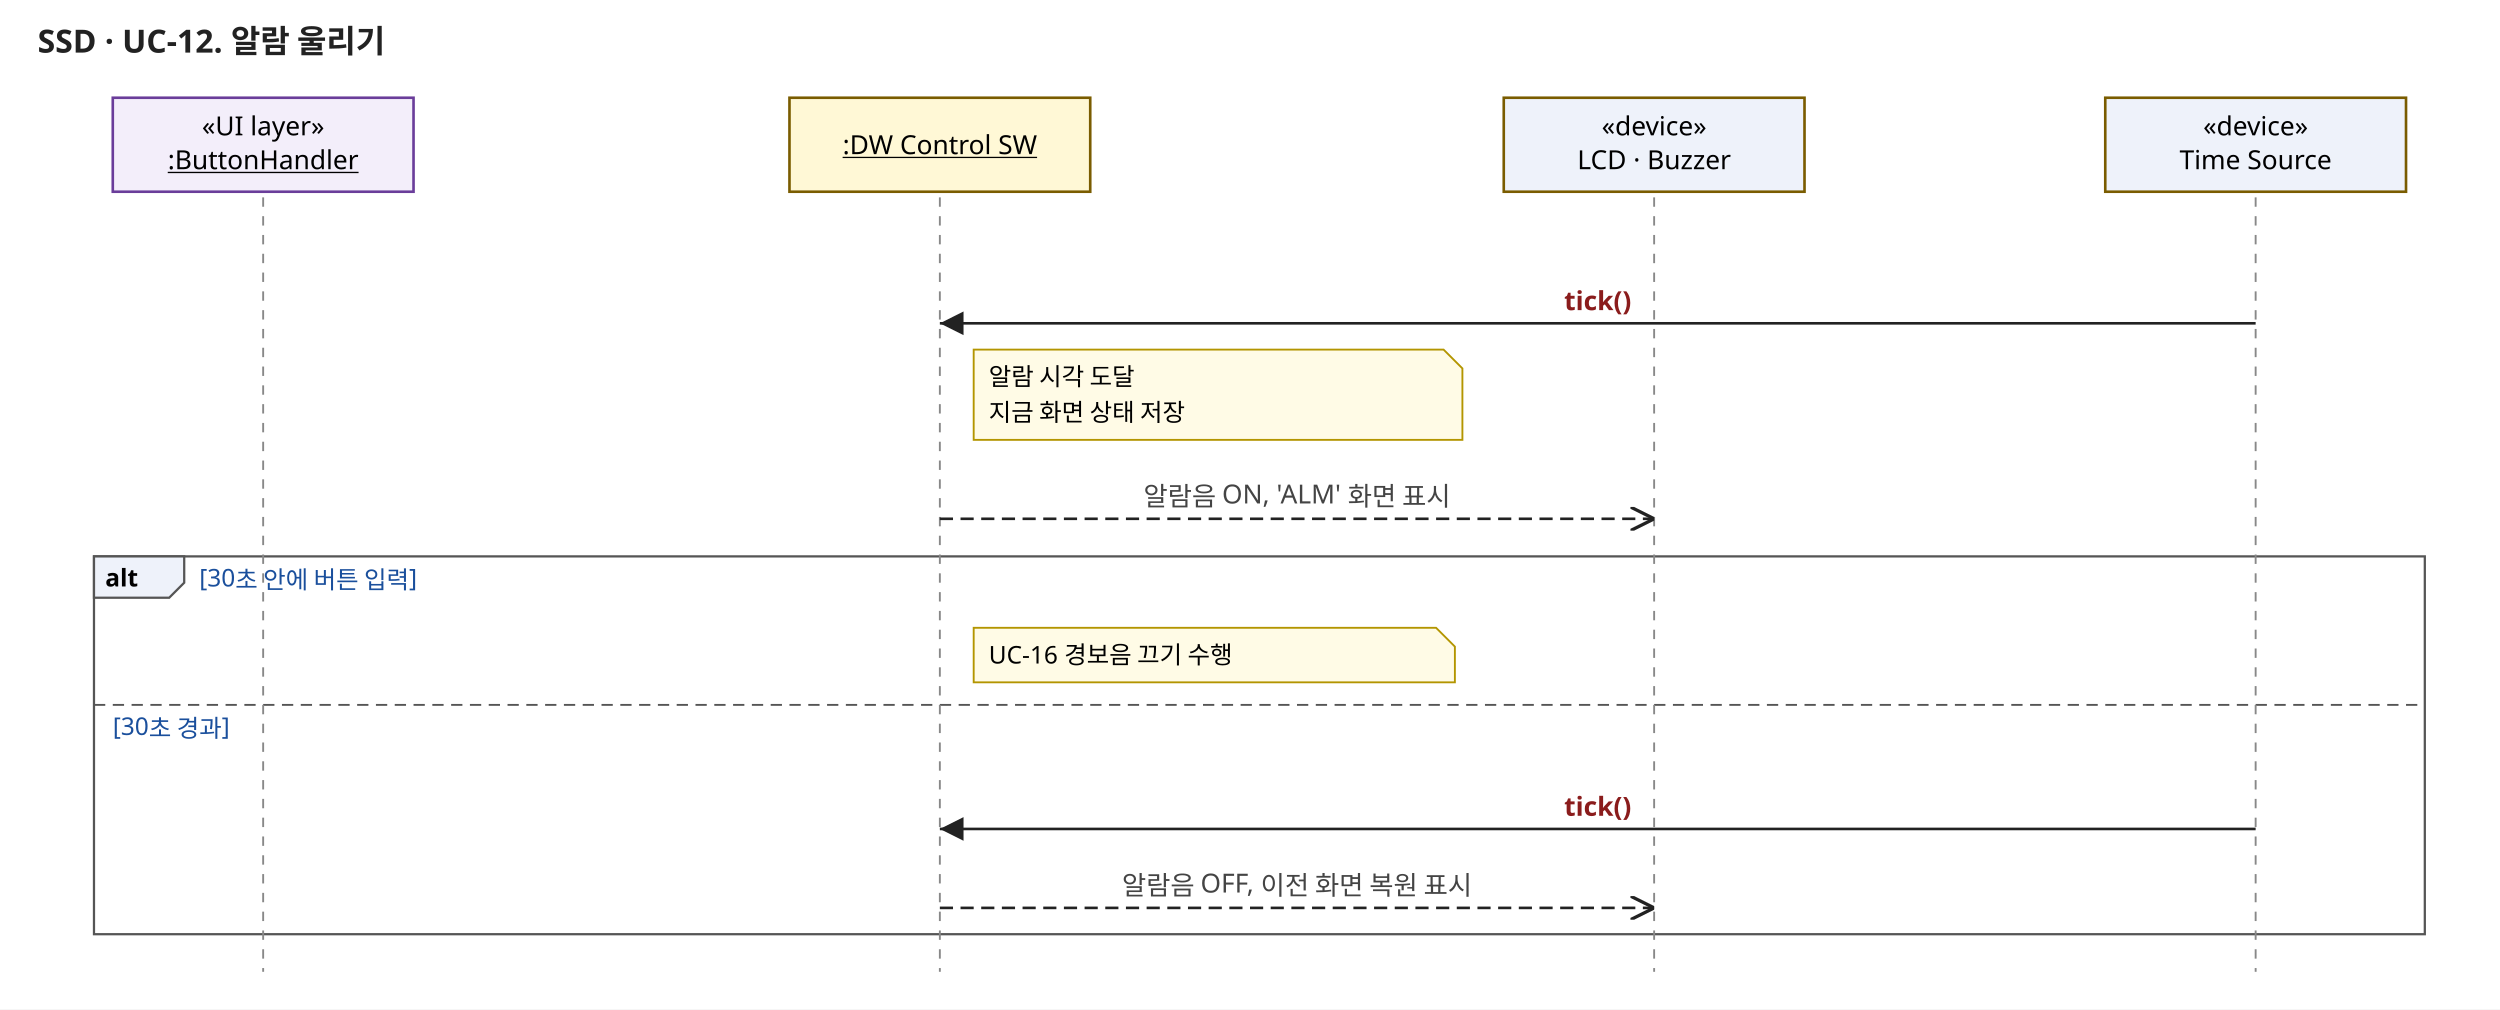
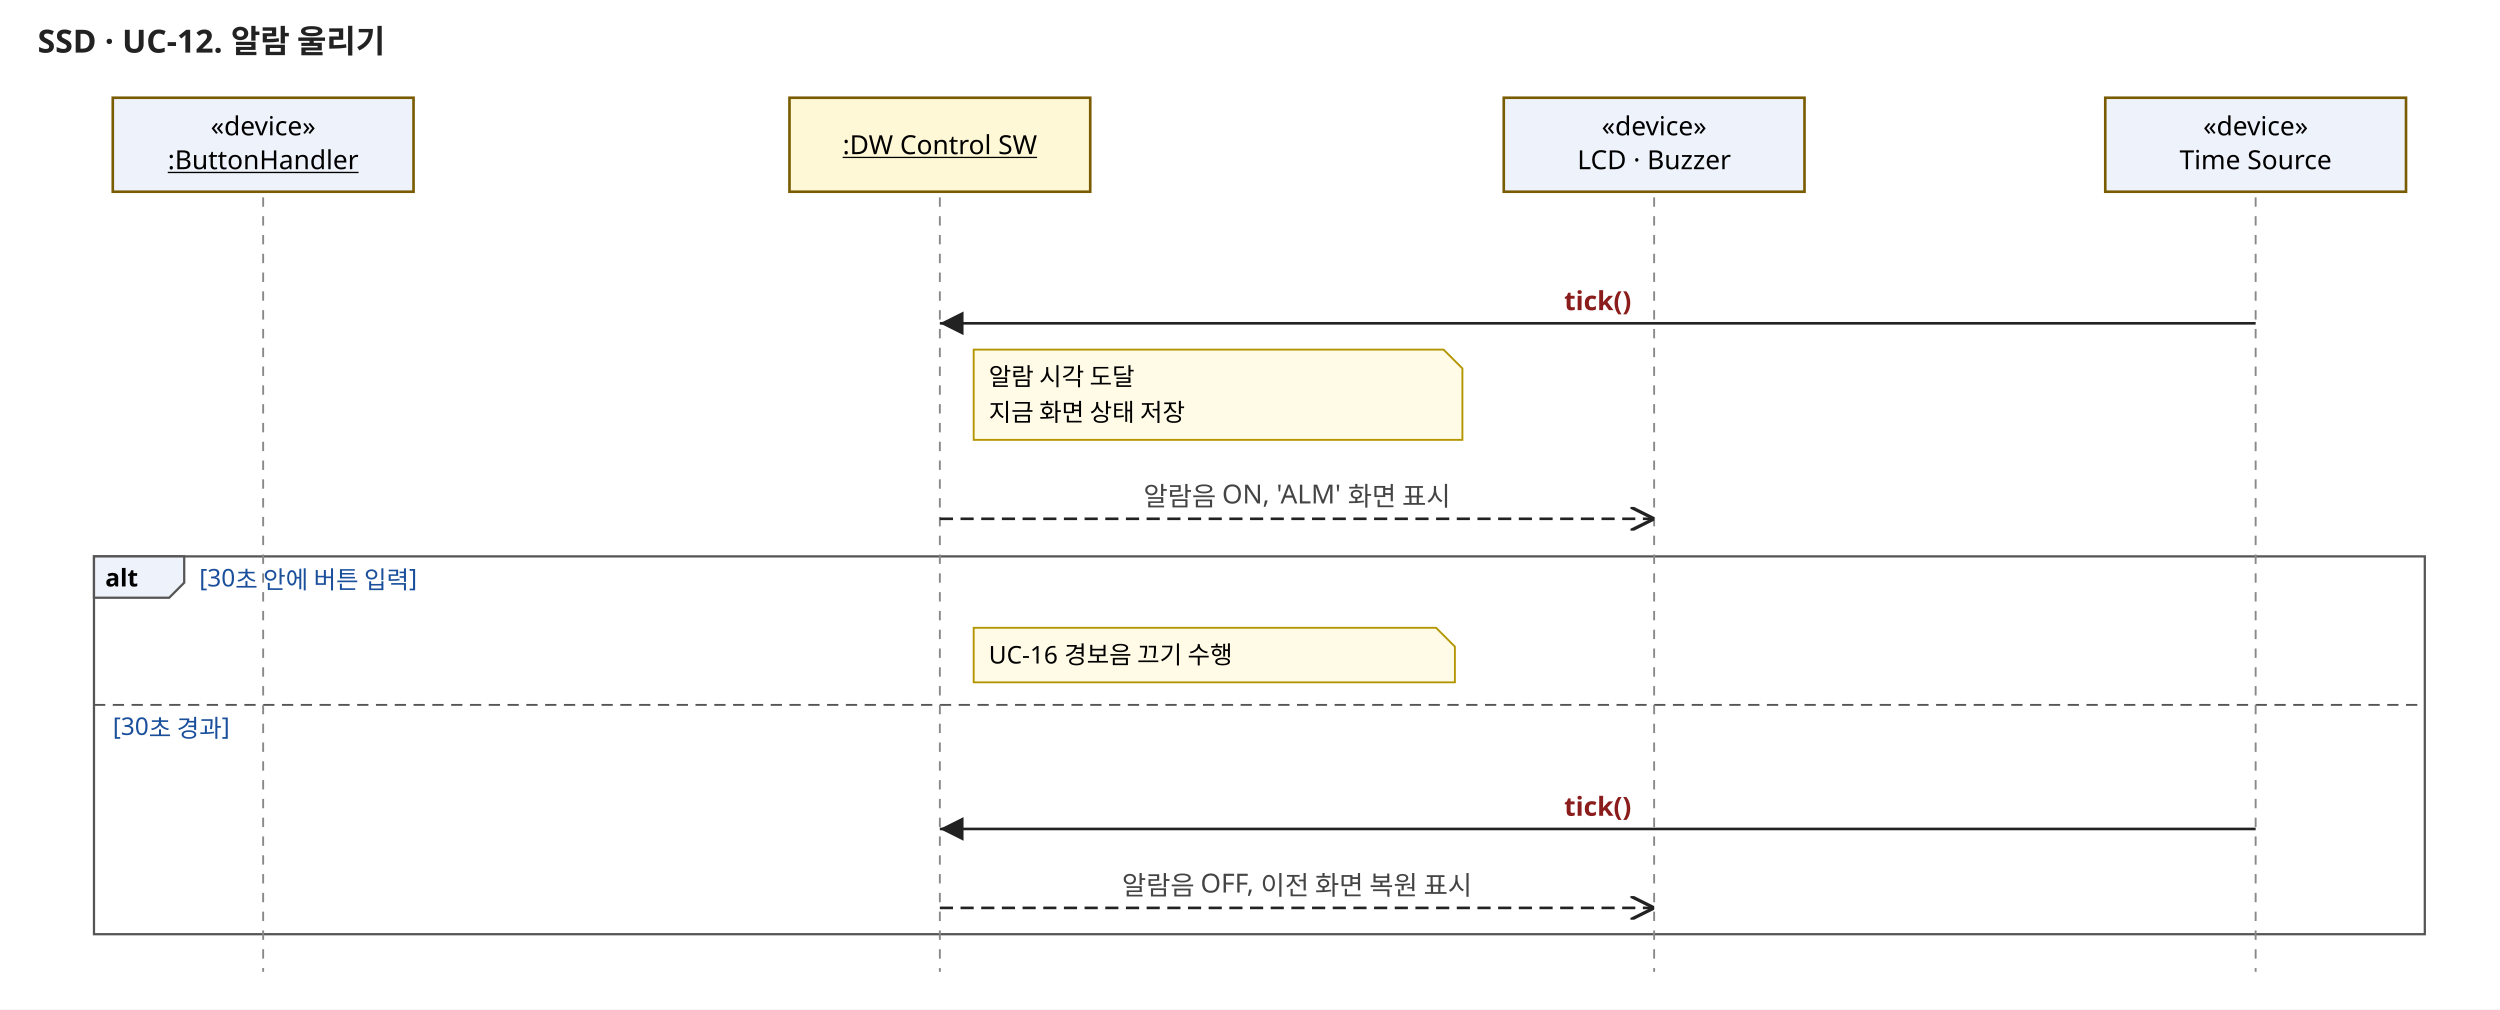
<svg xmlns="http://www.w3.org/2000/svg" width="1330" height="537" viewBox="0 0 1330 537" font-family="Malgun Gothic, Apple SD Gothic Neo, Noto Sans KR, WenQuanYi Zen Hei, sans-serif">
  <defs>
    <marker id="fill" viewBox="0 0 10 10" refX="10" refY="5" markerWidth="9" markerHeight="9" orient="auto">
      <path d="M0,0 L10,5 L0,10 z" fill="#222" />
    </marker>
    <marker id="open" viewBox="0 0 10 10" refX="10" refY="5" markerWidth="9" markerHeight="9" orient="auto">
      <path d="M0,0 L10,5 L0,10" fill="none" stroke="#222" stroke-width="1.4" />
    </marker>
  </defs>
  <rect width="1330" height="537" fill="#fff" />
  <text x="20" y="28" font-size="17" font-weight="bold" fill="#222">SSD · UC-12. 알람 울리기</text>
  <rect x="50" y="296" width="1240" height="201" fill="none" stroke="#555" stroke-width="1.2" />
  <path d="M50,296 h48 v14 l-8,8 h-40 z" fill="#eef2fa" stroke="#555" stroke-width="1.2" />
  <text x="56" y="312" font-size="13" font-weight="bold">alt</text>
  <text x="106" y="312" font-size="13" fill="#1a4f9c">[30초 안에 버튼 입력]</text>
  <line x1="50" y1="375" x2="1290" y2="375" stroke="#555" stroke-dasharray="6 4" />
  <text x="60" y="391" font-size="13" fill="#1a4f9c">[30초 경과]</text>
  <line x1="140" y1="105" x2="140" y2="517" stroke="#888" stroke-dasharray="5 5" />
-   <rect x="60" y="52" width="160" height="50" fill="#f3eefa" stroke="#6a3d9a" stroke-width="1.4" />
-   <text x="140" y="72" text-anchor="middle" font-size="14">«UI layer»</text>
+   <rect x="60" y="52" width="160" height="50" fill="#eef2fa" stroke="#7a5c00" stroke-width="1.4" />
+   <text x="140" y="72" text-anchor="middle" font-size="14">«device»</text>
  <text x="140" y="90" text-anchor="middle" font-size="14" text-decoration="underline">:ButtonHandler</text>
  <line x1="500" y1="105" x2="500" y2="517" stroke="#888" stroke-dasharray="5 5" />
  <rect x="420" y="52" width="160" height="50" fill="#fff8d6" stroke="#7a5c00" stroke-width="1.4" />
  <text x="500" y="82" text-anchor="middle" font-size="14" text-decoration="underline">:DW Control SW</text>
  <line x1="880" y1="105" x2="880" y2="517" stroke="#888" stroke-dasharray="5 5" />
  <rect x="800" y="52" width="160" height="50" fill="#eef2fa" stroke="#7a5c00" stroke-width="1.4" />
  <text x="880" y="72" text-anchor="middle" font-size="14">«device»</text>
  <text x="880" y="90" text-anchor="middle" font-size="14">LCD · Buzzer</text>
  <line x1="1200" y1="105" x2="1200" y2="517" stroke="#888" stroke-dasharray="5 5" />
  <rect x="1120" y="52" width="160" height="50" fill="#eef2fa" stroke="#7a5c00" stroke-width="1.4" />
  <text x="1200" y="72" text-anchor="middle" font-size="14">«device»</text>
  <text x="1200" y="90" text-anchor="middle" font-size="14">Time Source</text>
  <line x1="1200" y1="172" x2="500" y2="172" stroke="#222" stroke-width="1.4" marker-end="url(#fill)" />
  <text x="850.0" y="165" text-anchor="middle" font-size="14" font-weight="bold" fill="#8a1c1c">tick()</text>
  <path d="M518,186 h250 l10,10 v38 h-260 z" fill="#fffbe6" stroke="#b39500" />
  <text x="526" y="205" font-size="13">알람 시각 도달</text>
  <text x="526" y="224" font-size="13">지금 화면 상태 저장</text>
  <line x1="500" y1="276" x2="880" y2="276" stroke="#222" stroke-width="1.4" stroke-dasharray="7 4" marker-end="url(#open)" />
  <text x="690.0" y="269" text-anchor="middle" font-size="14" font-weight="normal" fill="#444">알람음 ON, 'ALM' 화면 표시</text>
  <path d="M518,334 h246 l10,10 v19 h-256 z" fill="#fffbe6" stroke="#b39500" />
  <text x="526" y="353" font-size="13">UC-16 경보음 끄기 수행</text>
  <line x1="1200" y1="441" x2="500" y2="441" stroke="#222" stroke-width="1.4" marker-end="url(#fill)" />
  <text x="850.0" y="434" text-anchor="middle" font-size="14" font-weight="bold" fill="#8a1c1c">tick()</text>
  <line x1="500" y1="483" x2="880" y2="483" stroke="#222" stroke-width="1.4" stroke-dasharray="7 4" marker-end="url(#open)" />
  <text x="690.0" y="476" text-anchor="middle" font-size="14" font-weight="normal" fill="#444">알람음 OFF, 이전 화면 복원 표시</text>
</svg>
